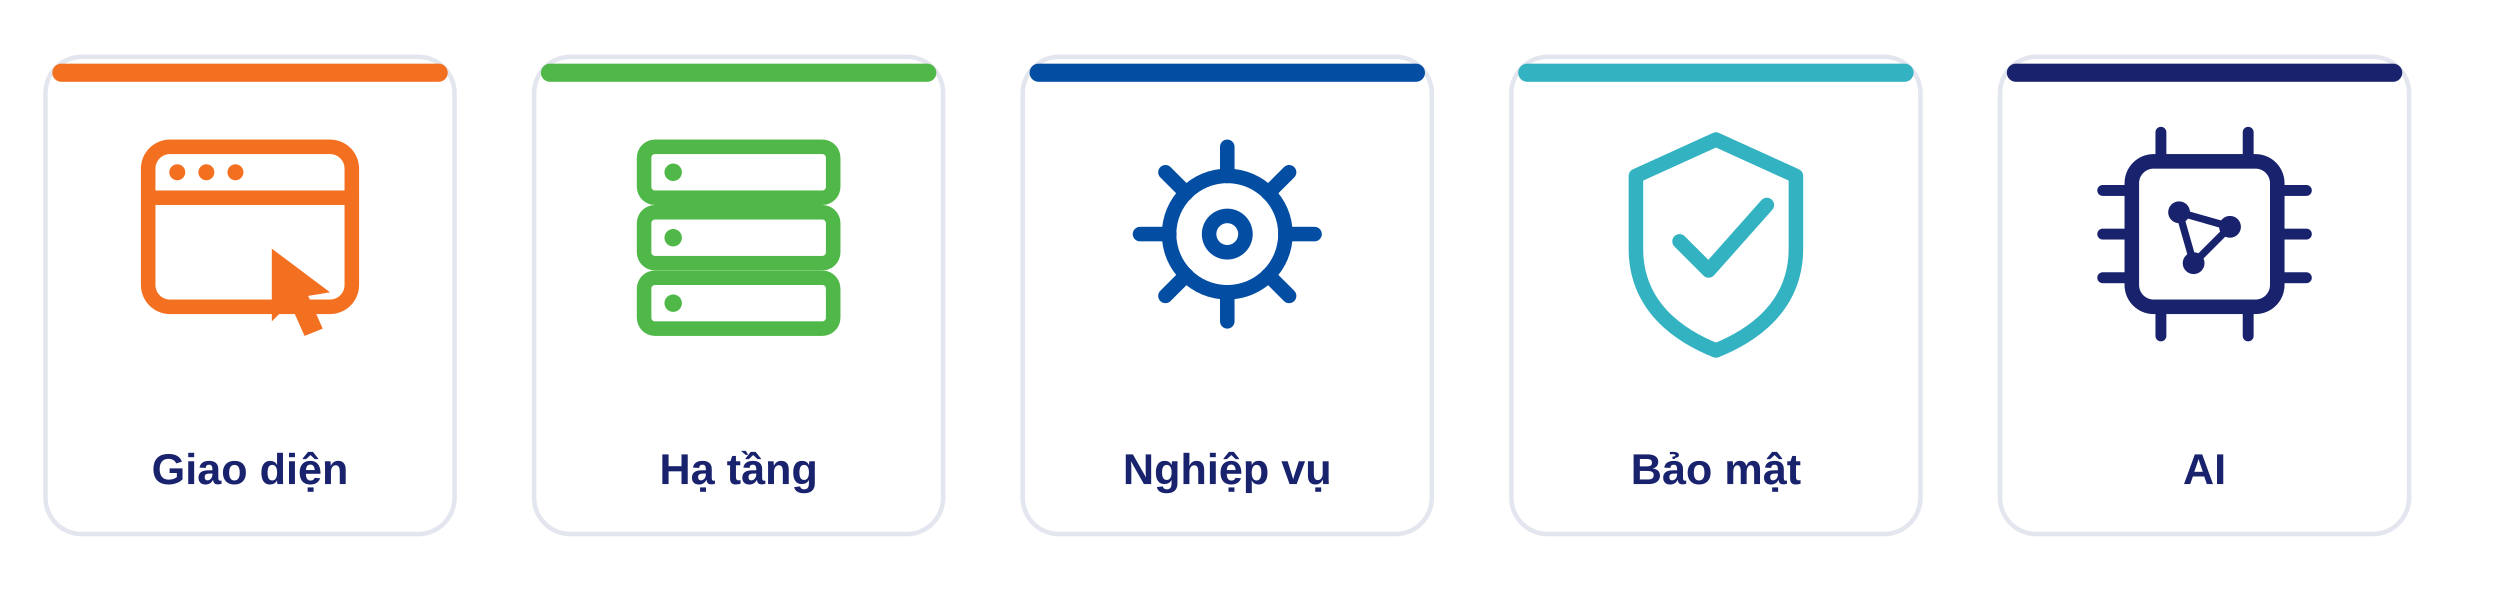
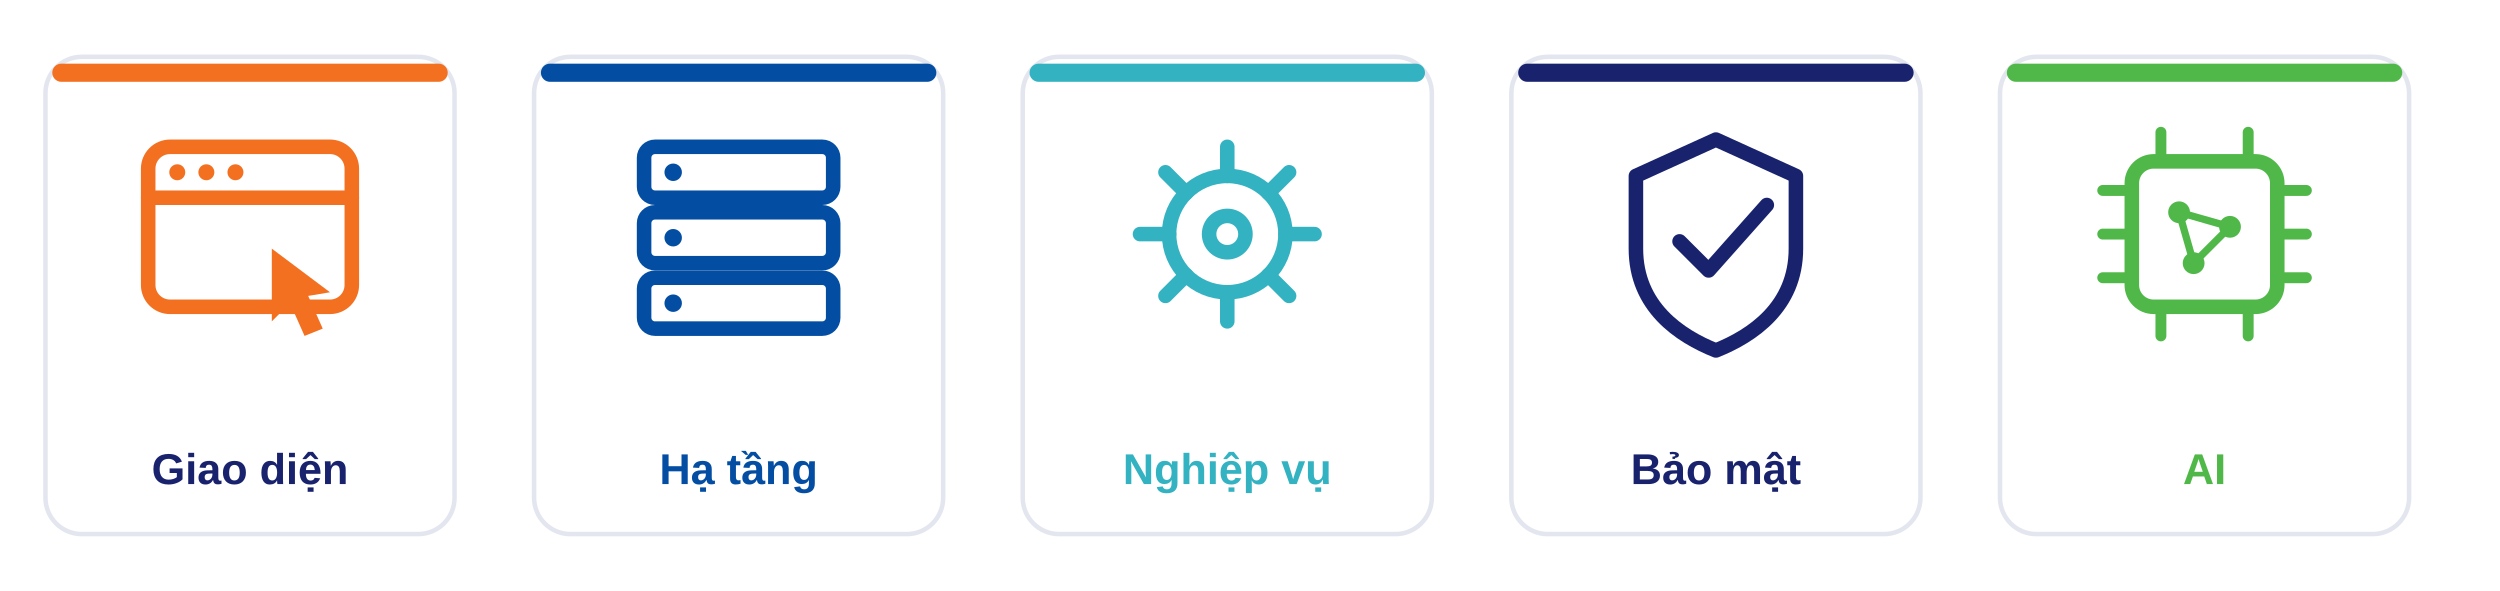
<svg xmlns="http://www.w3.org/2000/svg" viewBox="0 0 1100 260" font-family="Arial, Helvetica, sans-serif">
  <rect x="0" y="0" width="1100" height="260" fill="#ffffff" />
  <g>
    <rect x="20" y="25" width="180" height="210" rx="16" fill="#ffffff" stroke="#e3e6ef" stroke-width="2" />
    <rect x="23" y="28" width="174" height="8" rx="4" fill="#F37021" />
    <g transform="translate(110,103) scale(1.6)" stroke="#F37021" fill="none" stroke-width="4" stroke-linecap="round" stroke-linejoin="round">
      <rect x="-28" y="-24" width="56" height="44" rx="6" />
      <line x1="-28" y1="-10" x2="28" y2="-10" />
      <circle cx="-20" cy="-17" r="2.2" fill="#F37021" stroke="none" />
      <circle cx="-12" cy="-17" r="2.2" fill="#F37021" stroke="none" />
      <circle cx="-4" cy="-17" r="2.2" fill="#F37021" stroke="none" />
      <path d="M6 4 L22 16 L16 17 L20 26 L15 28 L11 19 L6 24 Z" fill="#F37021" stroke="none" />
    </g>
    <text x="110" y="213" font-size="19" font-weight="700" fill="#19226D" text-anchor="middle">Giao diện</text>
  </g>
  <g>
    <rect x="235" y="25" width="180" height="210" rx="16" fill="#ffffff" stroke="#e3e6ef" stroke-width="2" />
-     <rect x="238" y="28" width="174" height="8" rx="4" fill="#50B848" />
-     <g transform="translate(325,103) scale(1.6)" stroke="#50B848" fill="none" stroke-width="4" stroke-linecap="round" stroke-linejoin="round">
+     <rect x="238" y="28" width="174" height="8" rx="4" fill="#034EA2" />
+     <g transform="translate(325,103) scale(1.6)" stroke="#034EA2" fill="none" stroke-width="4" stroke-linecap="round" stroke-linejoin="round">
      <rect x="-26" y="-24" width="52" height="14" rx="3" />
      <rect x="-26" y="-6" width="52" height="14" rx="3" />
      <rect x="-26" y="12" width="52" height="14" rx="3" />
-       <circle cx="-18" cy="-17" r="2.4" fill="#50B848" stroke="none" />
-       <circle cx="-18" cy="1" r="2.4" fill="#50B848" stroke="none" />
-       <circle cx="-18" cy="19" r="2.4" fill="#50B848" stroke="none" />
+       <circle cx="-18" cy="-17" r="2.4" fill="#034EA2" stroke="none" />
+       <circle cx="-18" cy="1" r="2.4" fill="#034EA2" stroke="none" />
+       <circle cx="-18" cy="19" r="2.4" fill="#034EA2" stroke="none" />
    </g>
-     <text x="325" y="213" font-size="19" font-weight="700" fill="#19226D" text-anchor="middle">Hạ tầng</text>
+     <text x="325" y="213" font-size="19" font-weight="700" fill="#034EA2" text-anchor="middle">Hạ tầng</text>
  </g>
  <g>
    <rect x="450" y="25" width="180" height="210" rx="16" fill="#ffffff" stroke="#e3e6ef" stroke-width="2" />
-     <rect x="453" y="28" width="174" height="8" rx="4" fill="#034EA2" />
-     <g transform="translate(540,103) scale(1.6)" stroke="#034EA2" fill="none" stroke-width="4" stroke-linecap="round">
+     <rect x="453" y="28" width="174" height="8" rx="4" fill="#33B2C1" />
+     <g transform="translate(540,103) scale(1.6)" stroke="#33B2C1" fill="none" stroke-width="4" stroke-linecap="round">
      <circle cx="0" cy="0" r="16" />
      <circle cx="0" cy="0" r="5" />
      <line x1="0" y1="-24" x2="0" y2="-16" />
      <line x1="0" y1="16" x2="0" y2="24" />
      <line x1="-24" y1="0" x2="-16" y2="0" />
      <line x1="16" y1="0" x2="24" y2="0" />
      <line x1="-17" y1="-17" x2="-11.3" y2="-11.3" />
      <line x1="11.3" y1="11.3" x2="17" y2="17" />
      <line x1="-17" y1="17" x2="-11.3" y2="11.3" />
      <line x1="11.3" y1="-11.3" x2="17" y2="-17" />
    </g>
-     <text x="540" y="213" font-size="19" font-weight="700" fill="#19226D" text-anchor="middle">Nghiệp vụ</text>
+     <text x="540" y="213" font-size="19" font-weight="700" fill="#33B2C1" text-anchor="middle">Nghiệp vụ</text>
  </g>
  <g>
    <rect x="665" y="25" width="180" height="210" rx="16" fill="#ffffff" stroke="#e3e6ef" stroke-width="2" />
-     <rect x="668" y="28" width="174" height="8" rx="4" fill="#33B2C1" />
-     <g transform="translate(755,103) scale(1.6)" stroke="#33B2C1" fill="none" stroke-width="4" stroke-linecap="round" stroke-linejoin="round">
+     <rect x="668" y="28" width="174" height="8" rx="4" fill="#19226D" />
+     <g transform="translate(755,103) scale(1.6)" stroke="#19226D" fill="none" stroke-width="4" stroke-linecap="round" stroke-linejoin="round">
      <path d="M0,-26 L22,-16 L22,4 C22,20 10,28 0,32 C-10,28 -22,20 -22,4 L-22,-16 Z" />
      <path d="M-10,2 L-2,10 L14,-8" />
    </g>
    <text x="755" y="213" font-size="19" font-weight="700" fill="#19226D" text-anchor="middle">Bảo mật</text>
  </g>
  <g>
    <rect x="880" y="25" width="180" height="210" rx="16" fill="#ffffff" stroke="#e3e6ef" stroke-width="2" />
-     <rect x="883" y="28" width="174" height="8" rx="4" fill="#19226D" />
-     <g transform="translate(970,103) scale(1.6)" stroke="#19226D" fill="none" stroke-width="3" stroke-linecap="round">
+     <rect x="883" y="28" width="174" height="8" rx="4" fill="#50B848" />
+     <g transform="translate(970,103) scale(1.6)" stroke="#50B848" fill="none" stroke-width="3" stroke-linecap="round">
      <rect x="-20" y="-20" width="40" height="40" rx="6" stroke-width="4" />
      <line x1="-28" y1="-12" x2="-20" y2="-12" />
      <line x1="-28" y1="0" x2="-20" y2="0" />
      <line x1="-28" y1="12" x2="-20" y2="12" />
      <line x1="28" y1="-12" x2="20" y2="-12" />
      <line x1="28" y1="0" x2="20" y2="0" />
      <line x1="28" y1="12" x2="20" y2="12" />
      <line x1="-12" y1="-28" x2="-12" y2="-20" />
      <line x1="12" y1="-28" x2="12" y2="-20" />
      <line x1="-12" y1="28" x2="-12" y2="20" />
      <line x1="12" y1="28" x2="12" y2="20" />
-       <circle cx="-7" cy="-6" r="3" fill="#19226D" stroke="none" />
-       <circle cx="7" cy="-2" r="3" fill="#19226D" stroke="none" />
-       <circle cx="-3" cy="8" r="3" fill="#19226D" stroke="none" />
+       <circle cx="-7" cy="-6" r="3" fill="#50B848" stroke="none" />
+       <circle cx="7" cy="-2" r="3" fill="#50B848" stroke="none" />
+       <circle cx="-3" cy="8" r="3" fill="#50B848" stroke="none" />
      <line x1="-7" y1="-6" x2="7" y2="-2" stroke-width="2" />
      <line x1="7" y1="-2" x2="-3" y2="8" stroke-width="2" />
      <line x1="-3" y1="8" x2="-7" y2="-6" stroke-width="2" />
    </g>
-     <text x="970" y="213" font-size="19" font-weight="700" fill="#19226D" text-anchor="middle">AI</text>
+     <text x="970" y="213" font-size="19" font-weight="700" fill="#50B848" text-anchor="middle">AI</text>
  </g>
</svg>
